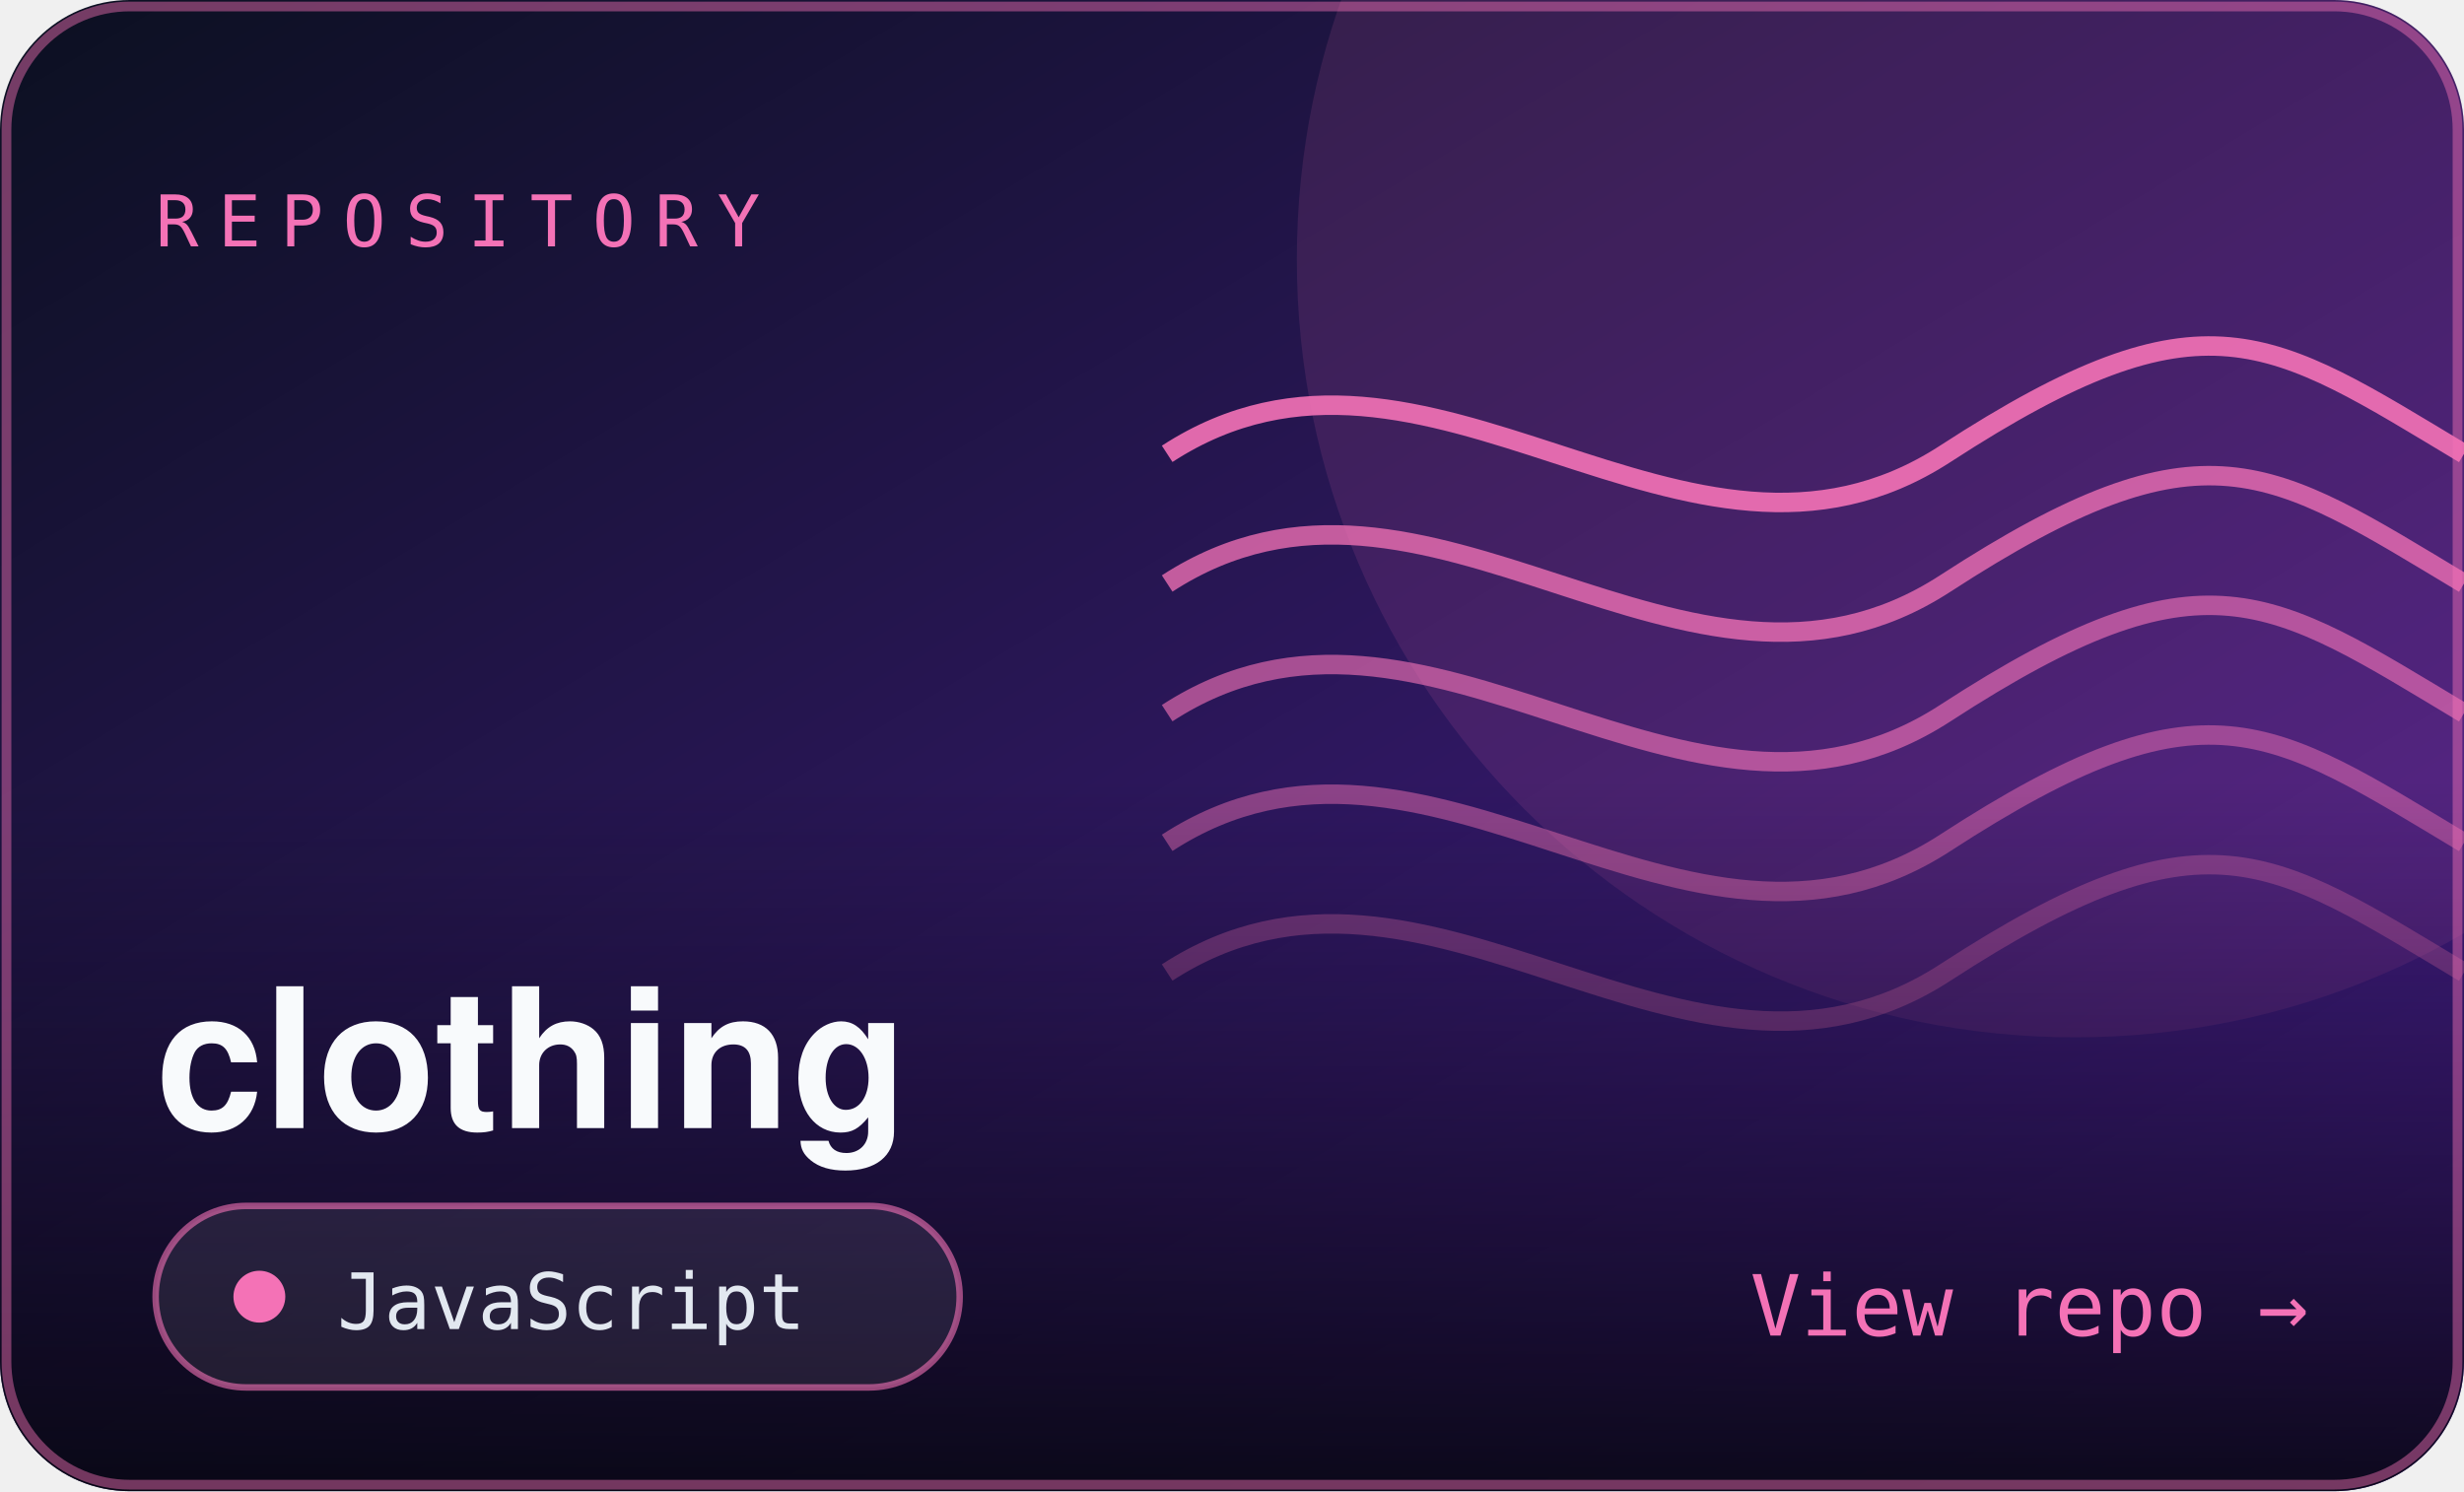
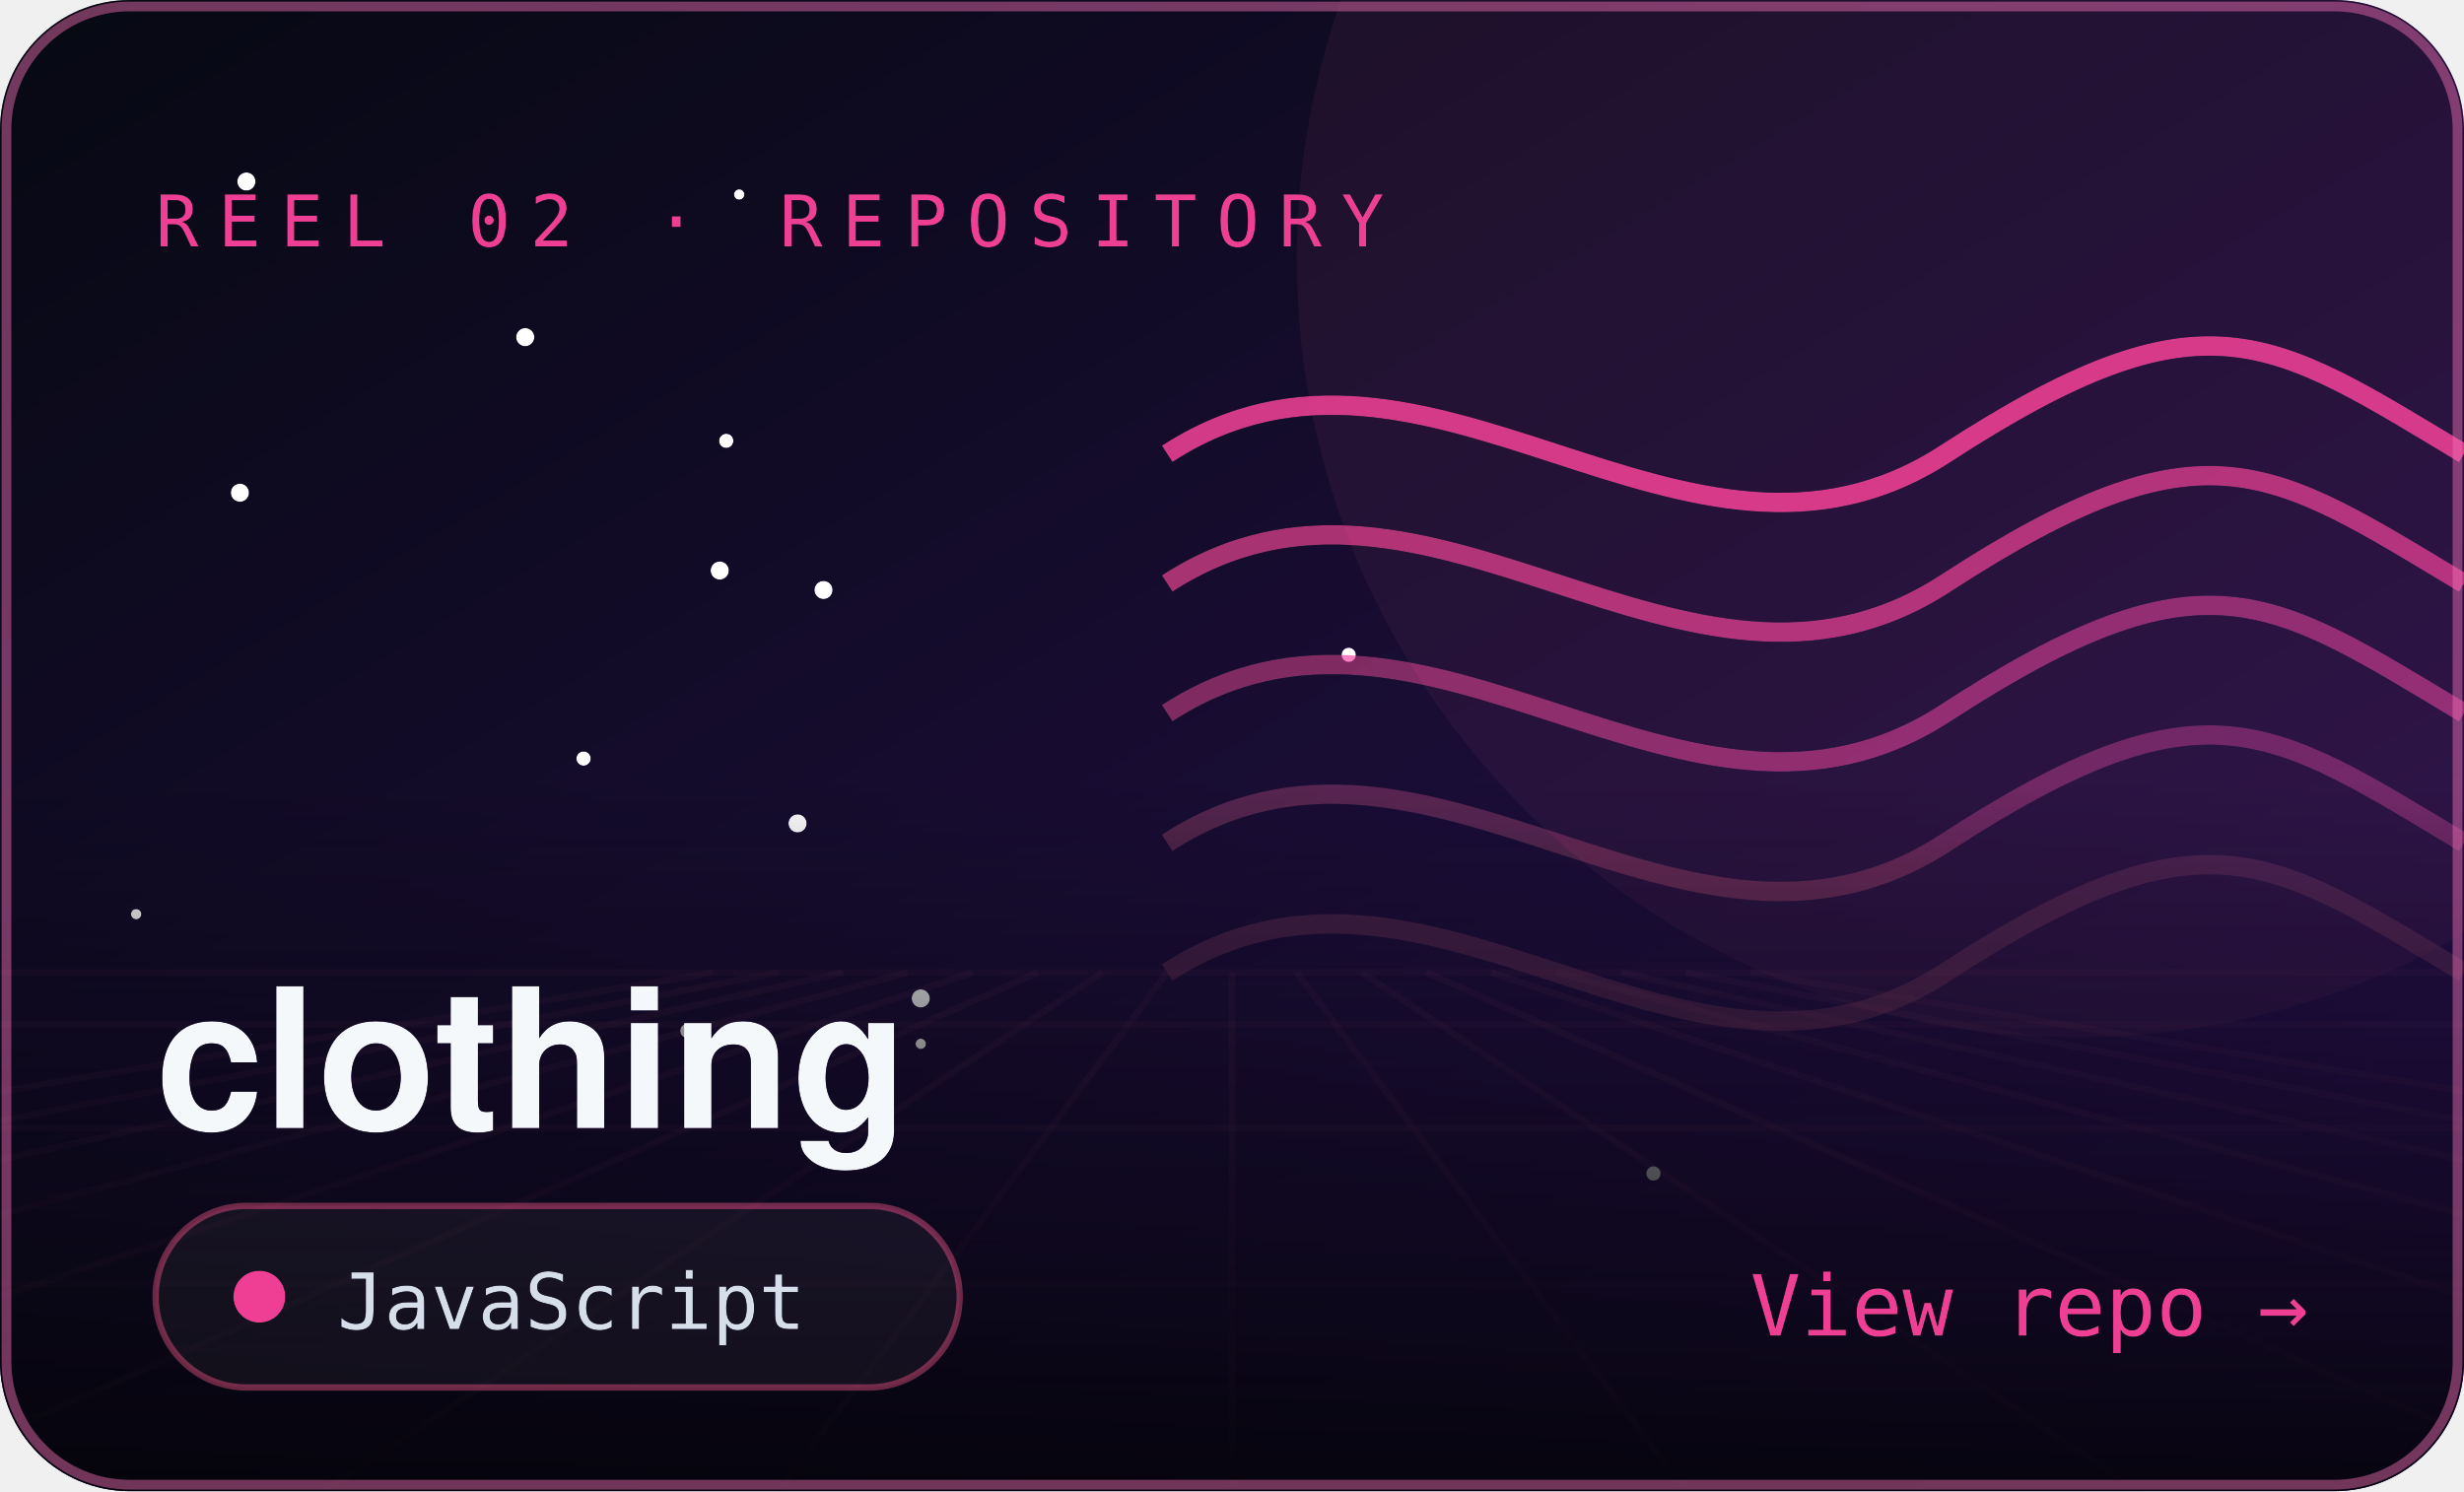
<svg xmlns="http://www.w3.org/2000/svg" width="380" height="230" viewBox="0 0 380 230">
  <defs>
    <linearGradient id="bg" x1="0" y1="0" x2="1" y2="1">
      <stop offset="0" stop-color="#0b1020" />
      <stop offset="1" stop-color="#4c1d95" />
    </linearGradient>
    <radialGradient id="shade" cx="0.3" cy="0.3" r="0.8">
      <stop offset="0" stop-color="#fff" stop-opacity="0.35" />
      <stop offset="1" stop-color="#000" stop-opacity="0.55" />
    </radialGradient>
    <linearGradient id="sh" x1="0" x2="1">
      <stop offset="0" stop-color="#fff" stop-opacity="0" />
      <stop offset="0.5" stop-color="#fff" stop-opacity="0.12" />
      <stop offset="1" stop-color="#fff" stop-opacity="0" />
    </linearGradient>
    <linearGradient id="scrim" x1="0" x2="0" y1="0" y2="1">
      <stop offset="0" stop-color="#05060d" stop-opacity="0" />
      <stop offset="1" stop-color="#05060d" stop-opacity="0.88" />
    </linearGradient>
    <clipPath id="c">
      <rect width="380" height="230" rx="20" />
    </clipPath>
  </defs>
  <g clip-path="url(#c)">
    <rect width="380" height="230" fill="url(#bg)" />
    <circle cx="320" cy="40" r="120" fill="#f472b6" opacity="0.12">
      <animate attributeName="r" values="100;140;100" dur="7s" repeatCount="indefinite" />
    </circle>
-     <path d="M180 70 C 220 44, 260 96, 300 70 S 350 52, 380 70" fill="none" stroke="#f472b6" stroke-width="3" opacity="0.90">
-       <animate attributeName="d" values="M180 70 C 220 44, 260 96, 300 70 S 350 52, 380 70;M180 70 C 220 96, 260 44, 300 70 S 350 88, 380 70;M180 70 C 220 44, 260 96, 300 70 S 350 52, 380 70" dur="4s" repeatCount="indefinite" />
-     </path>
-     <path d="M180 90 C 220 64, 260 116, 300 90 S 350 72, 380 90" fill="none" stroke="#f472b6" stroke-width="3" opacity="0.76">
-       <animate attributeName="d" values="M180 90 C 220 64, 260 116, 300 90 S 350 72, 380 90;M180 90 C 220 116, 260 64, 300 90 S 350 108, 380 90;M180 90 C 220 64, 260 116, 300 90 S 350 72, 380 90" dur="5s" repeatCount="indefinite" />
-     </path>
-     <path d="M180 110 C 220 84, 260 136, 300 110 S 350 92, 380 110" fill="none" stroke="#f472b6" stroke-width="3" opacity="0.62">
-       <animate attributeName="d" values="M180 110 C 220 84, 260 136, 300 110 S 350 92, 380 110;M180 110 C 220 136, 260 84, 300 110 S 350 128, 380 110;M180 110 C 220 84, 260 136, 300 110 S 350 92, 380 110" dur="6s" repeatCount="indefinite" />
-     </path>
-     <path d="M180 130 C 220 104, 260 156, 300 130 S 350 112, 380 130" fill="none" stroke="#f472b6" stroke-width="3" opacity="0.48">
-       <animate attributeName="d" values="M180 130 C 220 104, 260 156, 300 130 S 350 112, 380 130;M180 130 C 220 156, 260 104, 300 130 S 350 148, 380 130;M180 130 C 220 104, 260 156, 300 130 S 350 112, 380 130" dur="7s" repeatCount="indefinite" />
-     </path>
-     <path d="M180 150 C 220 124, 260 176, 300 150 S 350 132, 380 150" fill="none" stroke="#f472b6" stroke-width="3" opacity="0.34">
-       <animate attributeName="d" values="M180 150 C 220 124, 260 176, 300 150 S 350 132, 380 150;M180 150 C 220 176, 260 124, 300 150 S 350 168, 380 150;M180 150 C 220 124, 260 176, 300 150 S 350 132, 380 150" dur="8s" repeatCount="indefinite" />
-     </path>
+     <line x1="110" y1="150" x2="-370" y2="230" stroke="#f472b6" stroke-opacity="0.10" />
+     <line x1="120" y1="150" x2="-300" y2="230" stroke="#f472b6" stroke-opacity="0.10" />
+     <line x1="130" y1="150" x2="-230" y2="230" stroke="#f472b6" stroke-opacity="0.10" />
+     <line x1="140" y1="150" x2="-160" y2="230" stroke="#f472b6" stroke-opacity="0.10" />
+     <line x1="150" y1="150" x2="-90" y2="230" stroke="#f472b6" stroke-opacity="0.10" />
+     <line x1="160" y1="150" x2="-20" y2="230" stroke="#f472b6" stroke-opacity="0.10" />
+     <line x1="170" y1="150" x2="50" y2="230" stroke="#f472b6" stroke-opacity="0.10" />
+     <line x1="180" y1="150" x2="120" y2="230" stroke="#f472b6" stroke-opacity="0.10" />
+     <line x1="190" y1="150" x2="190" y2="230" stroke="#f472b6" stroke-opacity="0.10" />
+     <line x1="200" y1="150" x2="260" y2="230" stroke="#f472b6" stroke-opacity="0.10" />
+     <line x1="210" y1="150" x2="330" y2="230" stroke="#f472b6" stroke-opacity="0.10" />
+     <line x1="220" y1="150" x2="400" y2="230" stroke="#f472b6" stroke-opacity="0.10" />
+     <line x1="230" y1="150" x2="470" y2="230" stroke="#f472b6" stroke-opacity="0.10" />
+     <line x1="240" y1="150" x2="540" y2="230" stroke="#f472b6" stroke-opacity="0.10" />
+     <line x1="250" y1="150" x2="610" y2="230" stroke="#f472b6" stroke-opacity="0.10" />
+     <line x1="260" y1="150" x2="680" y2="230" stroke="#f472b6" stroke-opacity="0.10" />
+     <line x1="270" y1="150" x2="750" y2="230" stroke="#f472b6" stroke-opacity="0.10" />
+     <line x1="0" y1="150" x2="380" y2="150" stroke="#f472b6" stroke-opacity="0.08" />
+     <line x1="0" y1="158" x2="380" y2="158" stroke="#f472b6" stroke-opacity="0.08" />
+     <line x1="0" y1="174" x2="380" y2="174" stroke="#f472b6" stroke-opacity="0.08" />
+     <line x1="0" y1="198" x2="380" y2="198" stroke="#f472b6" stroke-opacity="0.08" />
+     <line x1="0" y1="230" x2="380" y2="230" stroke="#f472b6" stroke-opacity="0.08" />
+     <circle cx="255" cy="181" r="1.1" fill="#fff">
+       <animate attributeName="cy" values="181;141" dur="8.1s" begin="-2.8s" repeatCount="indefinite" />
+       <animate attributeName="opacity" values="0;.8;0" dur="8.1s" begin="-6.1s" repeatCount="indefinite" />
+     </circle>
+     <circle cx="81" cy="52" r="1.4" fill="#fff">
+       <animate attributeName="cy" values="52;12" dur="4.1s" begin="-0.3s" repeatCount="indefinite" />
+       <animate attributeName="opacity" values="0;.8;0" dur="4.1s" begin="-0.9s" repeatCount="indefinite" />
+     </circle>
+     <circle cx="142" cy="161" r="0.8" fill="#fff">
+       <animate attributeName="cy" values="161;121" dur="4.7s" begin="-1.3s" repeatCount="indefinite" />
+       <animate attributeName="opacity" values="0;.8;0" dur="4.7s" begin="-0.8s" repeatCount="indefinite" />
+     </circle>
+     <circle cx="21" cy="141" r="0.8" fill="#fff">
+       <animate attributeName="cy" values="141;101" dur="7.3s" begin="-0.5s" repeatCount="indefinite" />
+       <animate attributeName="opacity" values="0;.8;0" dur="7.3s" begin="-2.2s" repeatCount="indefinite" />
+     </circle>
+     <circle cx="142" cy="154" r="1.4" fill="#fff">
+       <animate attributeName="cy" values="154;114" dur="6.7s" begin="-3.4s" repeatCount="indefinite" />
+       <animate attributeName="opacity" values="0;.8;0" dur="6.7s" begin="-4.2s" repeatCount="indefinite" />
+     </circle>
+     <circle cx="90" cy="117" r="1.1" fill="#fff">
+       <animate attributeName="cy" values="117;77" dur="7.1s" begin="-6.9s" repeatCount="indefinite" />
+       <animate attributeName="opacity" values="0;.8;0" dur="7.1s" begin="-1.3s" repeatCount="indefinite" />
+     </circle>
+     <circle cx="114" cy="30" r="0.8" fill="#fff">
+       <animate attributeName="cy" values="30;-10" dur="6.2s" begin="-2.9s" repeatCount="indefinite" />
+       <animate attributeName="opacity" values="0;.8;0" dur="6.2s" begin="-6.1s" repeatCount="indefinite" />
+     </circle>
+     <circle cx="37" cy="76" r="1.4" fill="#fff">
+       <animate attributeName="cy" values="76;36" dur="5.0s" begin="-4.7s" repeatCount="indefinite" />
+       <animate attributeName="opacity" values="0;.8;0" dur="5.0s" begin="-4.4s" repeatCount="indefinite" />
+     </circle>
+     <circle cx="127" cy="91" r="1.4" fill="#fff">
+       <animate attributeName="cy" values="91;51" dur="7.0s" begin="-1.0s" repeatCount="indefinite" />
+       <animate attributeName="opacity" values="0;.8;0" dur="7.0s" begin="-6.4s" repeatCount="indefinite" />
+     </circle>
+     <circle cx="38" cy="28" r="1.4" fill="#fff">
+       <animate attributeName="cy" values="28;-12" dur="8.2s" begin="-7.6s" repeatCount="indefinite" />
+       <animate attributeName="opacity" values="0;.8;0" dur="8.2s" begin="-7.9s" repeatCount="indefinite" />
+     </circle>
+     <circle cx="208" cy="101" r="1.1" fill="#fff">
+       <animate attributeName="cy" values="101;61" dur="5.8s" begin="-4.3s" repeatCount="indefinite" />
+       <animate attributeName="opacity" values="0;.8;0" dur="5.8s" begin="-4.0s" repeatCount="indefinite" />
+     </circle>
+     <circle cx="123" cy="127" r="1.4" fill="#fff">
+       <animate attributeName="cy" values="127;87" dur="8.9s" begin="-1.7s" repeatCount="indefinite" />
+       <animate attributeName="opacity" values="0;.8;0" dur="8.9s" begin="-1.8s" repeatCount="indefinite" />
+     </circle>
+     <circle cx="112" cy="68" r="1.1" fill="#fff">
+       <animate attributeName="cy" values="68;28" dur="5.4s" begin="-2.0s" repeatCount="indefinite" />
+       <animate attributeName="opacity" values="0;.8;0" dur="5.4s" begin="-3.1s" repeatCount="indefinite" />
+     </circle>
+     <circle cx="129" cy="179" r="0.8" fill="#fff">
+       <animate attributeName="cy" values="179;139" dur="8.8s" begin="-6.4s" repeatCount="indefinite" />
+       <animate attributeName="opacity" values="0;.8;0" dur="8.8s" begin="-7.5s" repeatCount="indefinite" />
+     </circle>
+     <circle cx="106" cy="159" r="1.1" fill="#fff">
+       <animate attributeName="cy" values="159;119" dur="8.6s" begin="-4.2s" repeatCount="indefinite" />
+       <animate attributeName="opacity" values="0;.8;0" dur="8.6s" begin="-2.6s" repeatCount="indefinite" />
+     </circle>
+     <circle cx="111" cy="88" r="1.4" fill="#fff">
+       <animate attributeName="cy" values="88;48" dur="6.6s" begin="-2.5s" repeatCount="indefinite" />
+       <animate attributeName="opacity" values="0;.8;0" dur="6.6s" begin="-4.1s" repeatCount="indefinite" />
+     </circle>
+     <g filter="url(#pg)">
+       <path d="M180 70 C 220 44, 260 96, 300 70 S 350 52, 380 70" fill="none" stroke="#f472b6" stroke-width="3" opacity="0.90">
+         <animate attributeName="d" values="M180 70 C 220 44, 260 96, 300 70 S 350 52, 380 70;M180 70 C 220 96, 260 44, 300 70 S 350 88, 380 70;M180 70 C 220 44, 260 96, 300 70 S 350 52, 380 70" dur="4s" repeatCount="indefinite" />
+       </path>
+       <path d="M180 90 C 220 64, 260 116, 300 90 S 350 72, 380 90" fill="none" stroke="#f472b6" stroke-width="3" opacity="0.76">
+         <animate attributeName="d" values="M180 90 C 220 64, 260 116, 300 90 S 350 72, 380 90;M180 90 C 220 116, 260 64, 300 90 S 350 108, 380 90;M180 90 C 220 64, 260 116, 300 90 S 350 72, 380 90" dur="5s" repeatCount="indefinite" />
+       </path>
+       <path d="M180 110 C 220 84, 260 136, 300 110 S 350 92, 380 110" fill="none" stroke="#f472b6" stroke-width="3" opacity="0.62">
+         <animate attributeName="d" values="M180 110 C 220 84, 260 136, 300 110 S 350 92, 380 110;M180 110 C 220 136, 260 84, 300 110 S 350 128, 380 110;M180 110 C 220 84, 260 136, 300 110 S 350 92, 380 110" dur="6s" repeatCount="indefinite" />
+       </path>
+       <path d="M180 130 C 220 104, 260 156, 300 130 S 350 112, 380 130" fill="none" stroke="#f472b6" stroke-width="3" opacity="0.48">
+         <animate attributeName="d" values="M180 130 C 220 104, 260 156, 300 130 S 350 112, 380 130;M180 130 C 220 156, 260 104, 300 130 S 350 148, 380 130;M180 130 C 220 104, 260 156, 300 130 S 350 112, 380 130" dur="7s" repeatCount="indefinite" />
+       </path>
+       <path d="M180 150 C 220 124, 260 176, 300 150 S 350 132, 380 150" fill="none" stroke="#f472b6" stroke-width="3" opacity="0.34">
+         <animate attributeName="d" values="M180 150 C 220 124, 260 176, 300 150 S 350 132, 380 150;M180 150 C 220 176, 260 124, 300 150 S 350 168, 380 150;M180 150 C 220 124, 260 176, 300 150 S 350 132, 380 150" dur="8s" repeatCount="indefinite" />
+       </path>
+     </g>
+     <rect width="380" height="230" fill="url(#vg)" />
    <rect y="120" width="380" height="110" fill="url(#scrim)" />
-     <text x="24" y="38" font-family="ui-monospace,'SFMono-Regular',Menlo,Consolas,monospace" font-size="11" letter-spacing="3" fill="#f472b6">REPOSITORY</text>
+     <text x="24" y="38" font-family="ui-monospace,'SFMono-Regular',Menlo,Consolas,monospace" font-size="11" letter-spacing="3" fill="#f472b6">REEL 02 · REPOSITORY</text>
    <text x="24" y="174" font-family="'Segoe UI',system-ui,-apple-system,Helvetica,Arial,sans-serif" font-size="30" font-weight="800" fill="#f8fafc">clothing</text>
    <g transform="translate(24 186)">
      <rect width="124" height="28" rx="14" fill="#ffffff" fill-opacity="0.08" stroke="#f472b6" stroke-opacity="0.6" />
      <circle cx="16" cy="14" r="4" fill="#f472b6" />
      <text x="28" y="19" font-family="ui-monospace,'SFMono-Regular',Menlo,Consolas,monospace" font-size="12" fill="#e2e8f0">JavaScript</text>
    </g>
    <text x="356" y="206" text-anchor="end" font-family="ui-monospace,'SFMono-Regular',Menlo,Consolas,monospace" font-size="13" fill="#f472b6">View repo →</text>
    <rect x="-200" y="0" width="140" height="230" fill="url(#sh)" transform="skewX(-20)">
-       <animate attributeName="x" values="-200;520" dur="5s" begin="1s" repeatCount="indefinite" />
+       <animate attributeName="x" values="-200;520" dur="5s" begin="0s" repeatCount="indefinite" />
    </rect>
+     <rect width="380" height="230" filter="url(#grain)" opacity="0.45" style="mix-blend-mode:overlay" />
  </g>
  <rect x="1" y="1" width="378" height="228" rx="19" fill="none" stroke="#f472b6" stroke-opacity="0.45" stroke-width="1.5" />
</svg>
